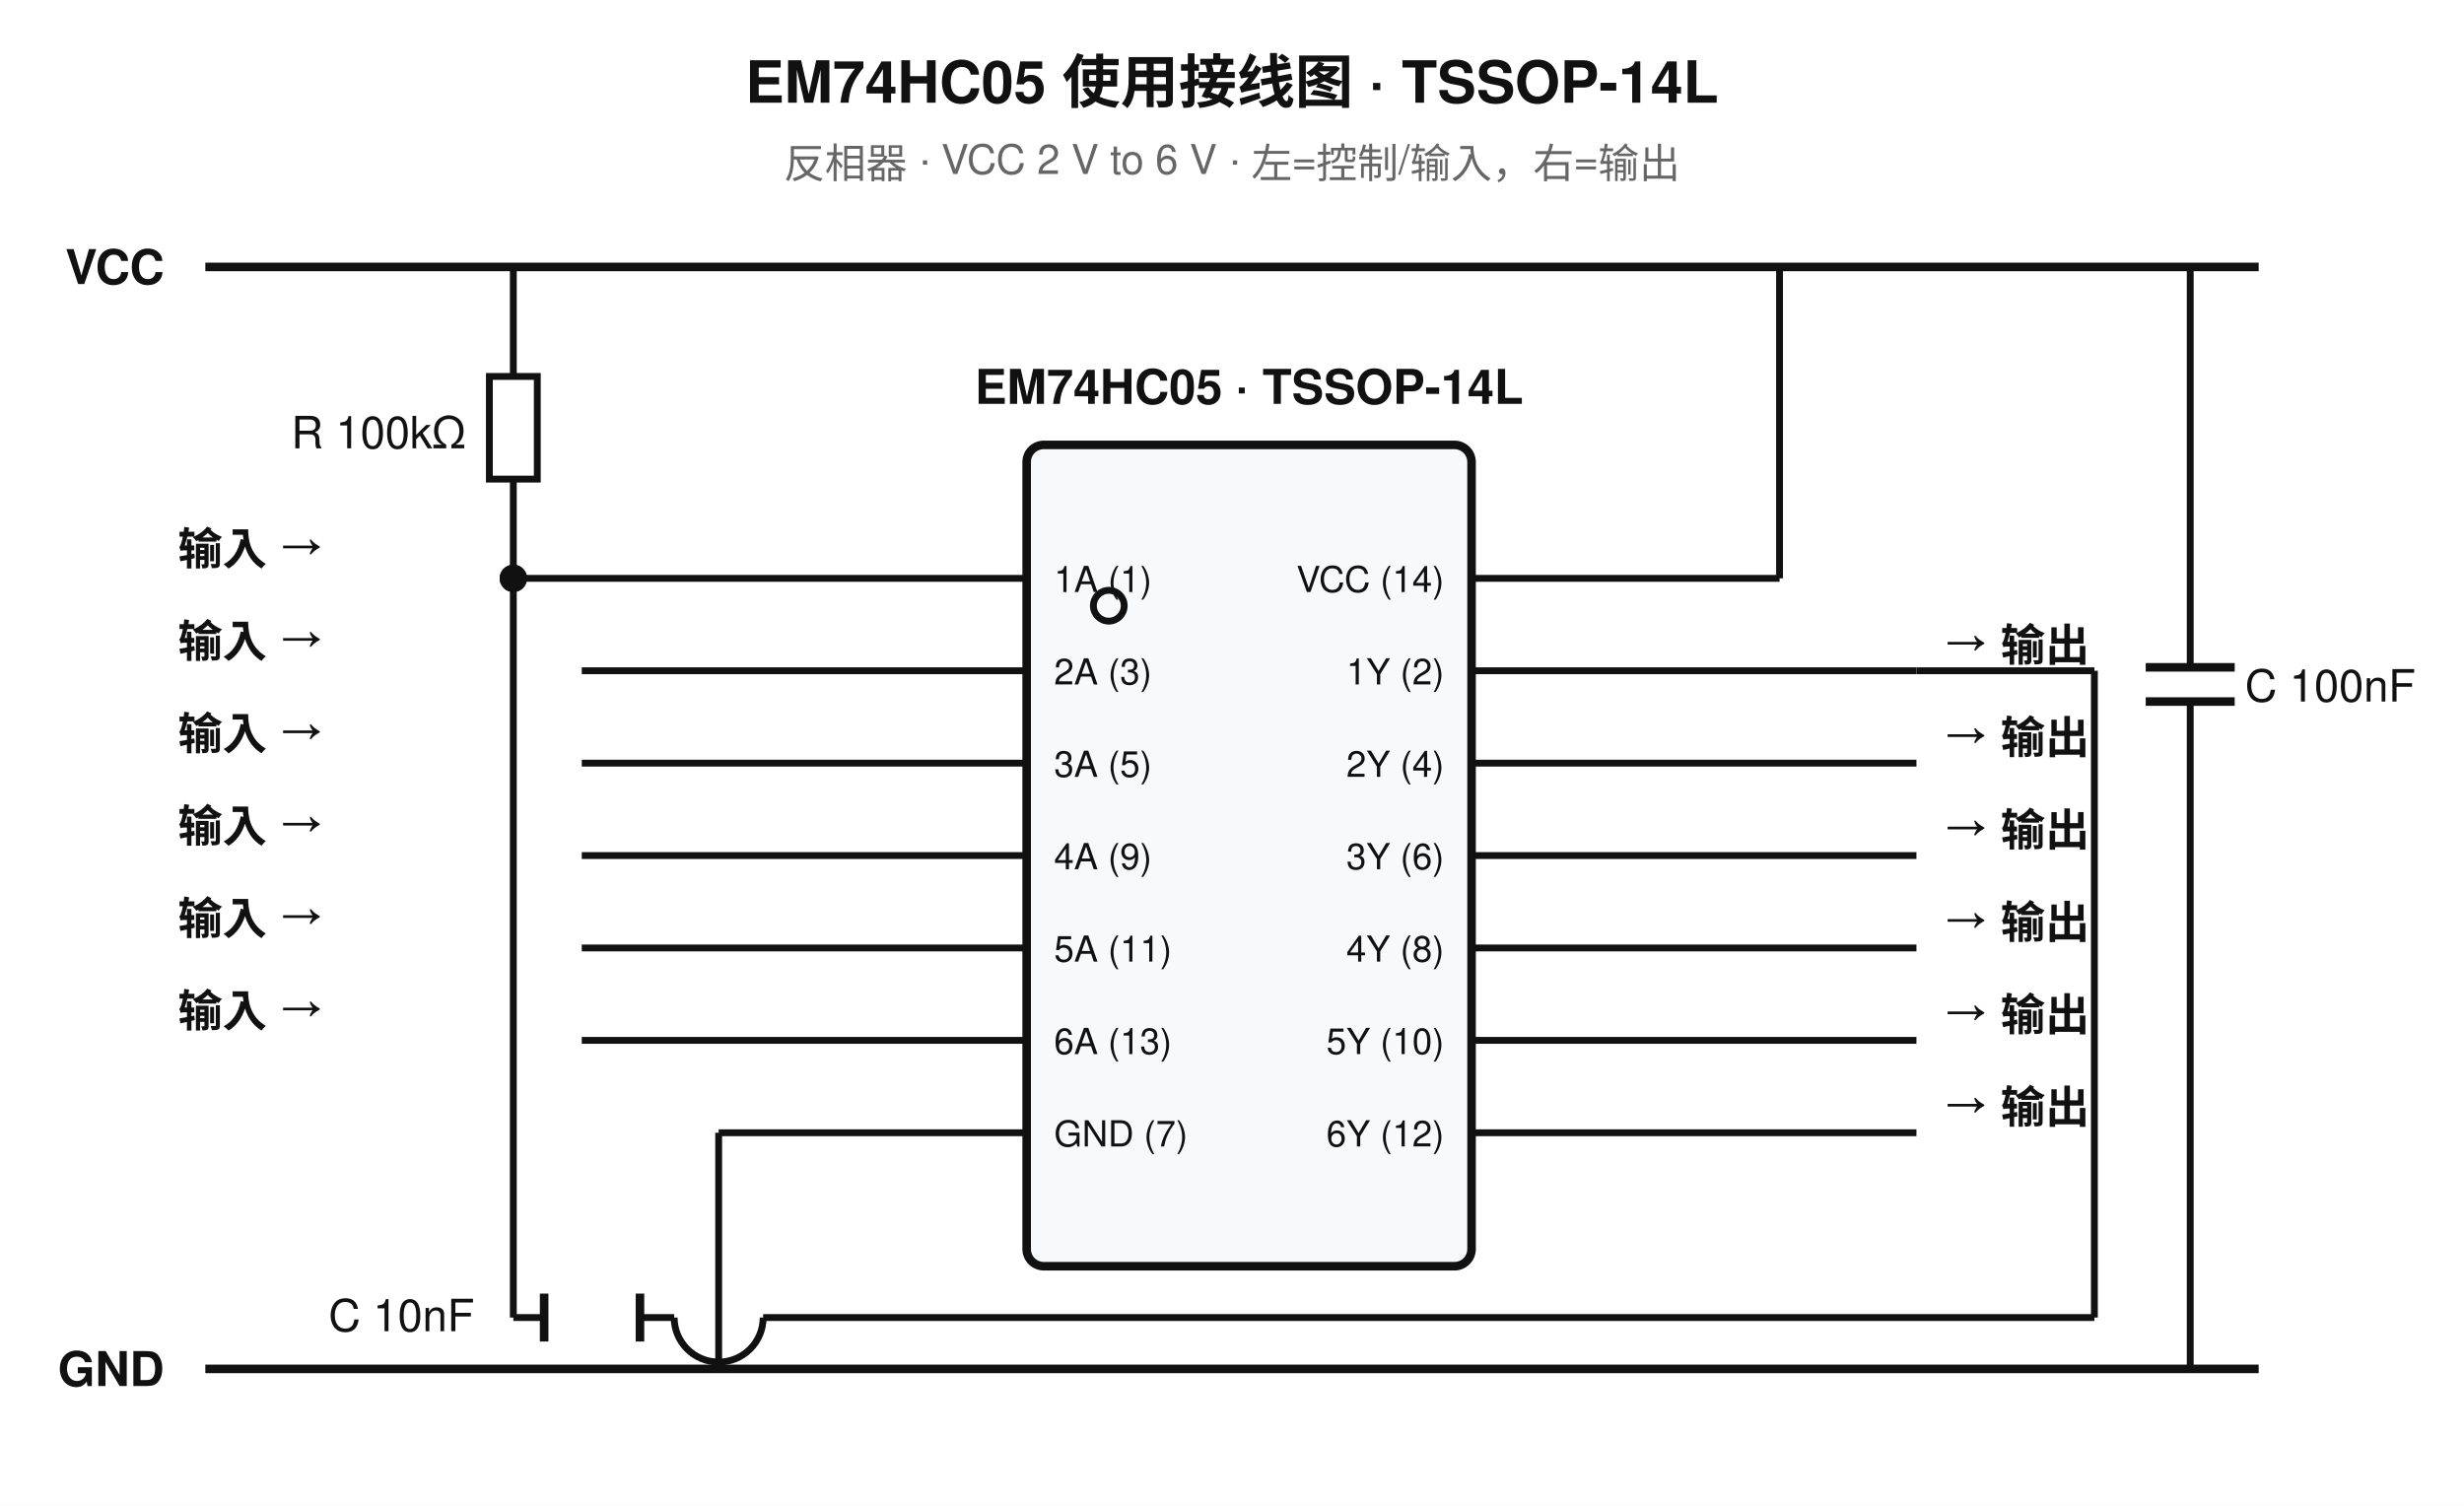
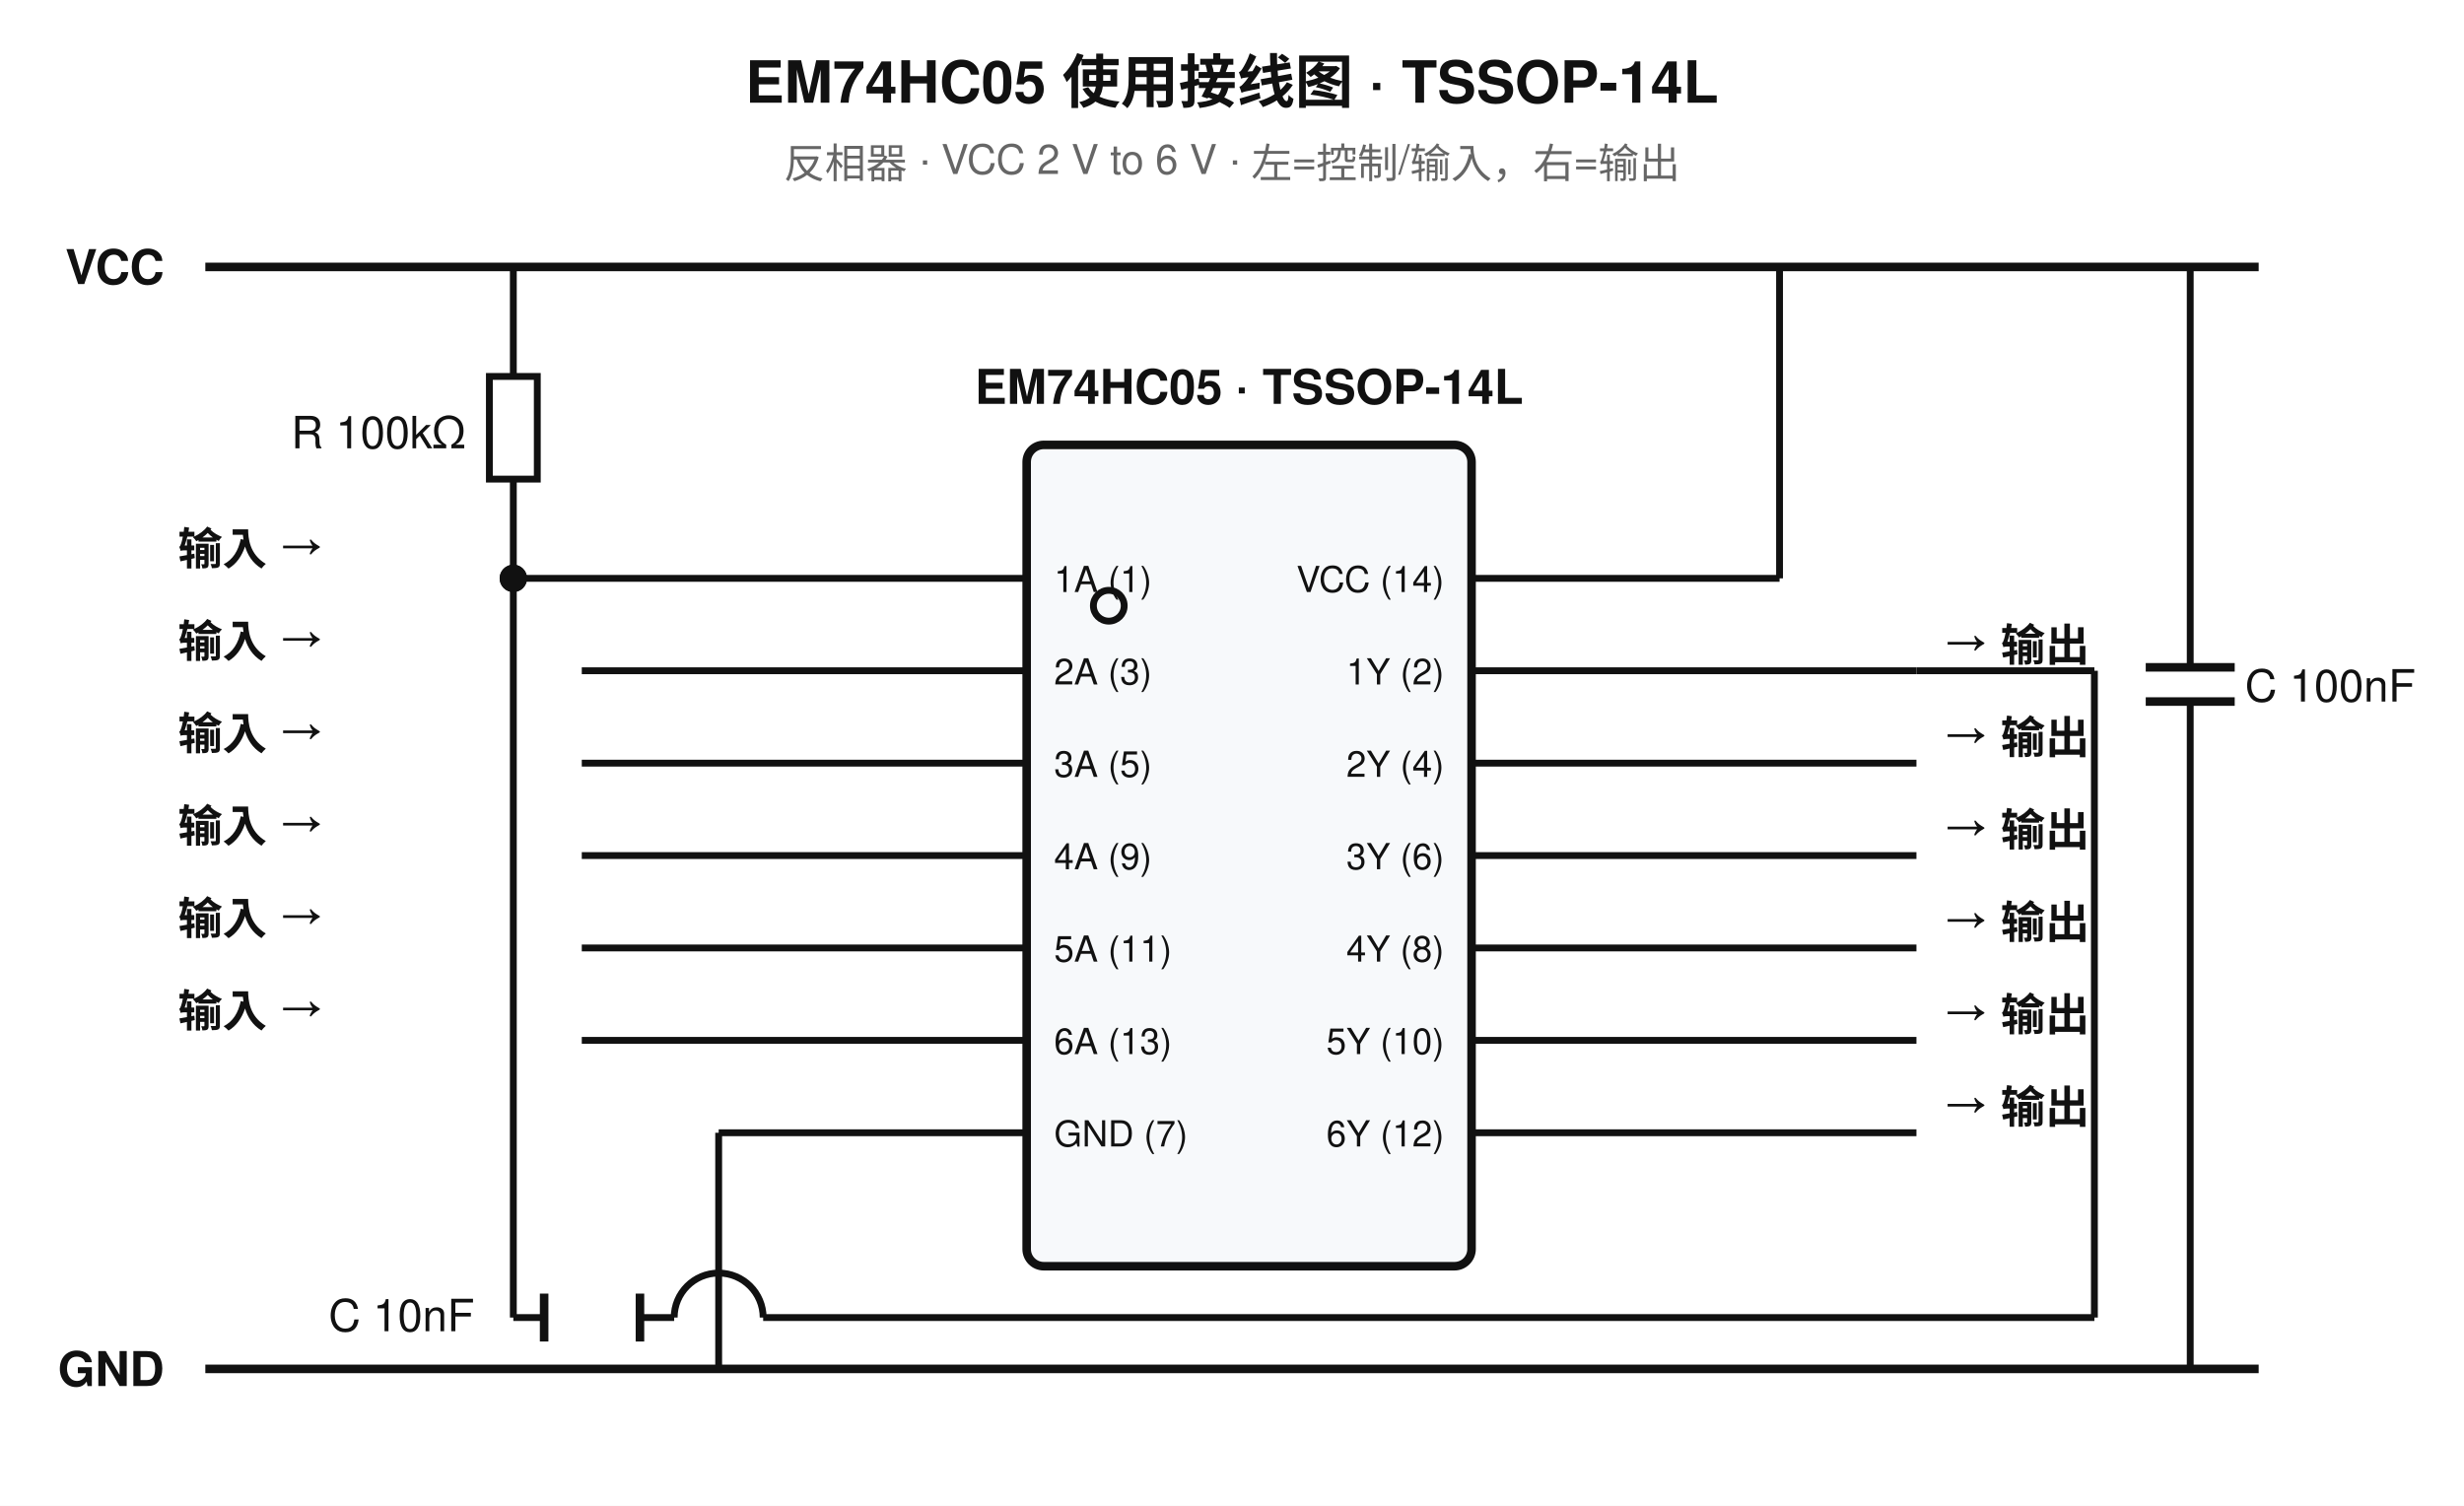
<svg xmlns="http://www.w3.org/2000/svg" viewBox="0 0 720 440" font-family="Helvetica,Arial,sans-serif">
  <rect width="720" height="440" fill="#fff" />
  <text x="360" y="30" text-anchor="middle" font-size="17" font-weight="bold" fill="#111">EM74HC05 使用接线图 · TSSOP-14L</text>
  <text x="360" y="52" text-anchor="middle" font-size="12" fill="#666">反相器 · VCC 2 V to 6 V · 左=控制/输入，右=输出</text>
  <line x1="60" y1="78" x2="660" y2="78" stroke="#111" stroke-width="2.5" />
  <text x="48" y="83" text-anchor="end" font-size="14" font-weight="bold" fill="#111">VCC</text>
  <line x1="60" y1="400" x2="660" y2="400" stroke="#111" stroke-width="2.5" />
  <text x="48" y="405" text-anchor="end" font-size="14" font-weight="bold" fill="#111">GND</text>
  <text x="365" y="118" text-anchor="middle" font-size="14" font-weight="bold" fill="#111">EM74HC05 · TSSOP-14L</text>
  <rect x="300" y="130" width="130" height="240" rx="5" fill="#f7f9fb" stroke="#111" stroke-width="2.5" />
  <text x="308" y="173.0" font-size="10.5" fill="#111">1A (1)</text>
  <line x1="300" y1="169.0" x2="150" y2="169.0" stroke="#111" stroke-width="2" />
  <line x1="150" y1="78" x2="150" y2="110.0" stroke="#111" stroke-width="2" />
  <rect x="143" y="110.0" width="14" height="30" fill="#fff" stroke="#111" stroke-width="2" />
  <line x1="150" y1="140.0" x2="150" y2="169.0" stroke="#111" stroke-width="2" />
  <circle cx="150" cy="169.0" r="4" fill="#111" />
  <text x="136" y="131.0" text-anchor="end" font-size="13" fill="#111">R 100kΩ</text>
  <text x="52" y="165.0" font-size="13" font-weight="bold" fill="#111">输入 →</text>
  <text x="308" y="200.0" font-size="10.5" fill="#111">2A (3)</text>
  <line x1="300" y1="196.0" x2="170" y2="196.0" stroke="#111" stroke-width="2" />
  <text x="52" y="192.0" font-size="13" font-weight="bold" fill="#111">输入 →</text>
  <text x="308" y="227.0" font-size="10.5" fill="#111">3A (5)</text>
  <line x1="300" y1="223.0" x2="170" y2="223.0" stroke="#111" stroke-width="2" />
  <text x="52" y="219.0" font-size="13" font-weight="bold" fill="#111">输入 →</text>
  <text x="308" y="254.0" font-size="10.5" fill="#111">4A (9)</text>
  <line x1="300" y1="250.0" x2="170" y2="250.0" stroke="#111" stroke-width="2" />
  <text x="52" y="246.0" font-size="13" font-weight="bold" fill="#111">输入 →</text>
  <text x="308" y="281.0" font-size="10.5" fill="#111">5A (11)</text>
  <line x1="300" y1="277.0" x2="170" y2="277.0" stroke="#111" stroke-width="2" />
  <text x="52" y="273.0" font-size="13" font-weight="bold" fill="#111">输入 →</text>
  <text x="308" y="308.0" font-size="10.5" fill="#111">6A (13)</text>
  <line x1="300" y1="304.0" x2="170" y2="304.0" stroke="#111" stroke-width="2" />
  <text x="52" y="300.0" font-size="13" font-weight="bold" fill="#111">输入 →</text>
  <text x="308" y="335.0" font-size="10.5" fill="#111">GND (7)</text>
  <line x1="300" y1="331.0" x2="210" y2="331.0" stroke="#111" stroke-width="2" />
  <line x1="210" y1="331.0" x2="210" y2="400" stroke="#111" stroke-width="2" />
  <text x="422" y="173.0" text-anchor="end" font-size="10.5" fill="#111">VCC (14)</text>
  <line x1="430" y1="169.0" x2="520" y2="169.0" stroke="#111" stroke-width="2" />
  <line x1="520" y1="169.0" x2="520" y2="78" stroke="#111" stroke-width="2" />
  <text x="422" y="200.0" text-anchor="end" font-size="10.5" fill="#111">1Y (2)</text>
  <line x1="430" y1="196.0" x2="560" y2="196.0" stroke="#111" stroke-width="2" />
  <text x="568" y="192.0" font-size="13" font-weight="bold" fill="#111">→ 输出</text>
  <text x="422" y="227.0" text-anchor="end" font-size="10.5" fill="#111">2Y (4)</text>
  <line x1="430" y1="223.0" x2="560" y2="223.0" stroke="#111" stroke-width="2" />
  <text x="568" y="219.0" font-size="13" font-weight="bold" fill="#111">→ 输出</text>
  <text x="422" y="254.0" text-anchor="end" font-size="10.5" fill="#111">3Y (6)</text>
  <line x1="430" y1="250.0" x2="560" y2="250.0" stroke="#111" stroke-width="2" />
  <text x="568" y="246.0" font-size="13" font-weight="bold" fill="#111">→ 输出</text>
  <text x="422" y="281.0" text-anchor="end" font-size="10.5" fill="#111">4Y (8)</text>
  <line x1="430" y1="277.0" x2="560" y2="277.0" stroke="#111" stroke-width="2" />
  <text x="568" y="273.0" font-size="13" font-weight="bold" fill="#111">→ 输出</text>
  <text x="422" y="308.0" text-anchor="end" font-size="10.5" fill="#111">5Y (10)</text>
  <line x1="430" y1="304.0" x2="560" y2="304.0" stroke="#111" stroke-width="2" />
  <text x="568" y="300.0" font-size="13" font-weight="bold" fill="#111">→ 输出</text>
  <text x="422" y="335.0" text-anchor="end" font-size="10.5" fill="#111">6Y (12)</text>
  <line x1="430" y1="331.0" x2="560" y2="331.0" stroke="#111" stroke-width="2" />
  <text x="568" y="327.0" font-size="13" font-weight="bold" fill="#111">→ 输出</text>
  <circle cx="324" cy="177.0" r="4.5" fill="none" stroke="#111" stroke-width="2" />
  <line x1="560" y1="196.0" x2="612" y2="196.0" stroke="#111" stroke-width="2" />
  <line x1="612" y1="196.0" x2="612" y2="385" stroke="#111" stroke-width="2" />
  <line x1="159" y1="385" x2="150" y2="385" stroke="#111" stroke-width="2" />
  <line x1="159" y1="378" x2="159" y2="392" stroke="#111" stroke-width="2.5" />
  <line x1="187" y1="378" x2="187" y2="392" stroke="#111" stroke-width="2.5" />
  <line x1="187" y1="385" x2="197" y2="385" stroke="#111" stroke-width="2" />
-   <path d="M197,385 A13,13 0 0,0 223,385" fill="none" stroke="#111" stroke-width="2" />
+   <path d="M197,385 A13,13 0 0,1 223,385" fill="none" stroke="#111" stroke-width="2" />
  <line x1="223" y1="385" x2="612" y2="385" stroke="#111" stroke-width="2" />
  <text x="96" y="389" font-size="13" fill="#111">C 10nF</text>
  <line x1="150" y1="385" x2="150" y2="169.0" stroke="#111" stroke-width="2" />
  <circle cx="150" cy="169.0" r="4" fill="#111" />
  <text x="656" y="205" font-size="13" fill="#111">C 100nF</text>
  <line x1="640" y1="78" x2="640" y2="195" stroke="#111" stroke-width="2" />
  <line x1="627" y1="195" x2="653" y2="195" stroke="#111" stroke-width="2.5" />
  <line x1="627" y1="205" x2="653" y2="205" stroke="#111" stroke-width="2.5" />
  <line x1="640" y1="205" x2="640" y2="400" stroke="#111" stroke-width="2" />
</svg>
